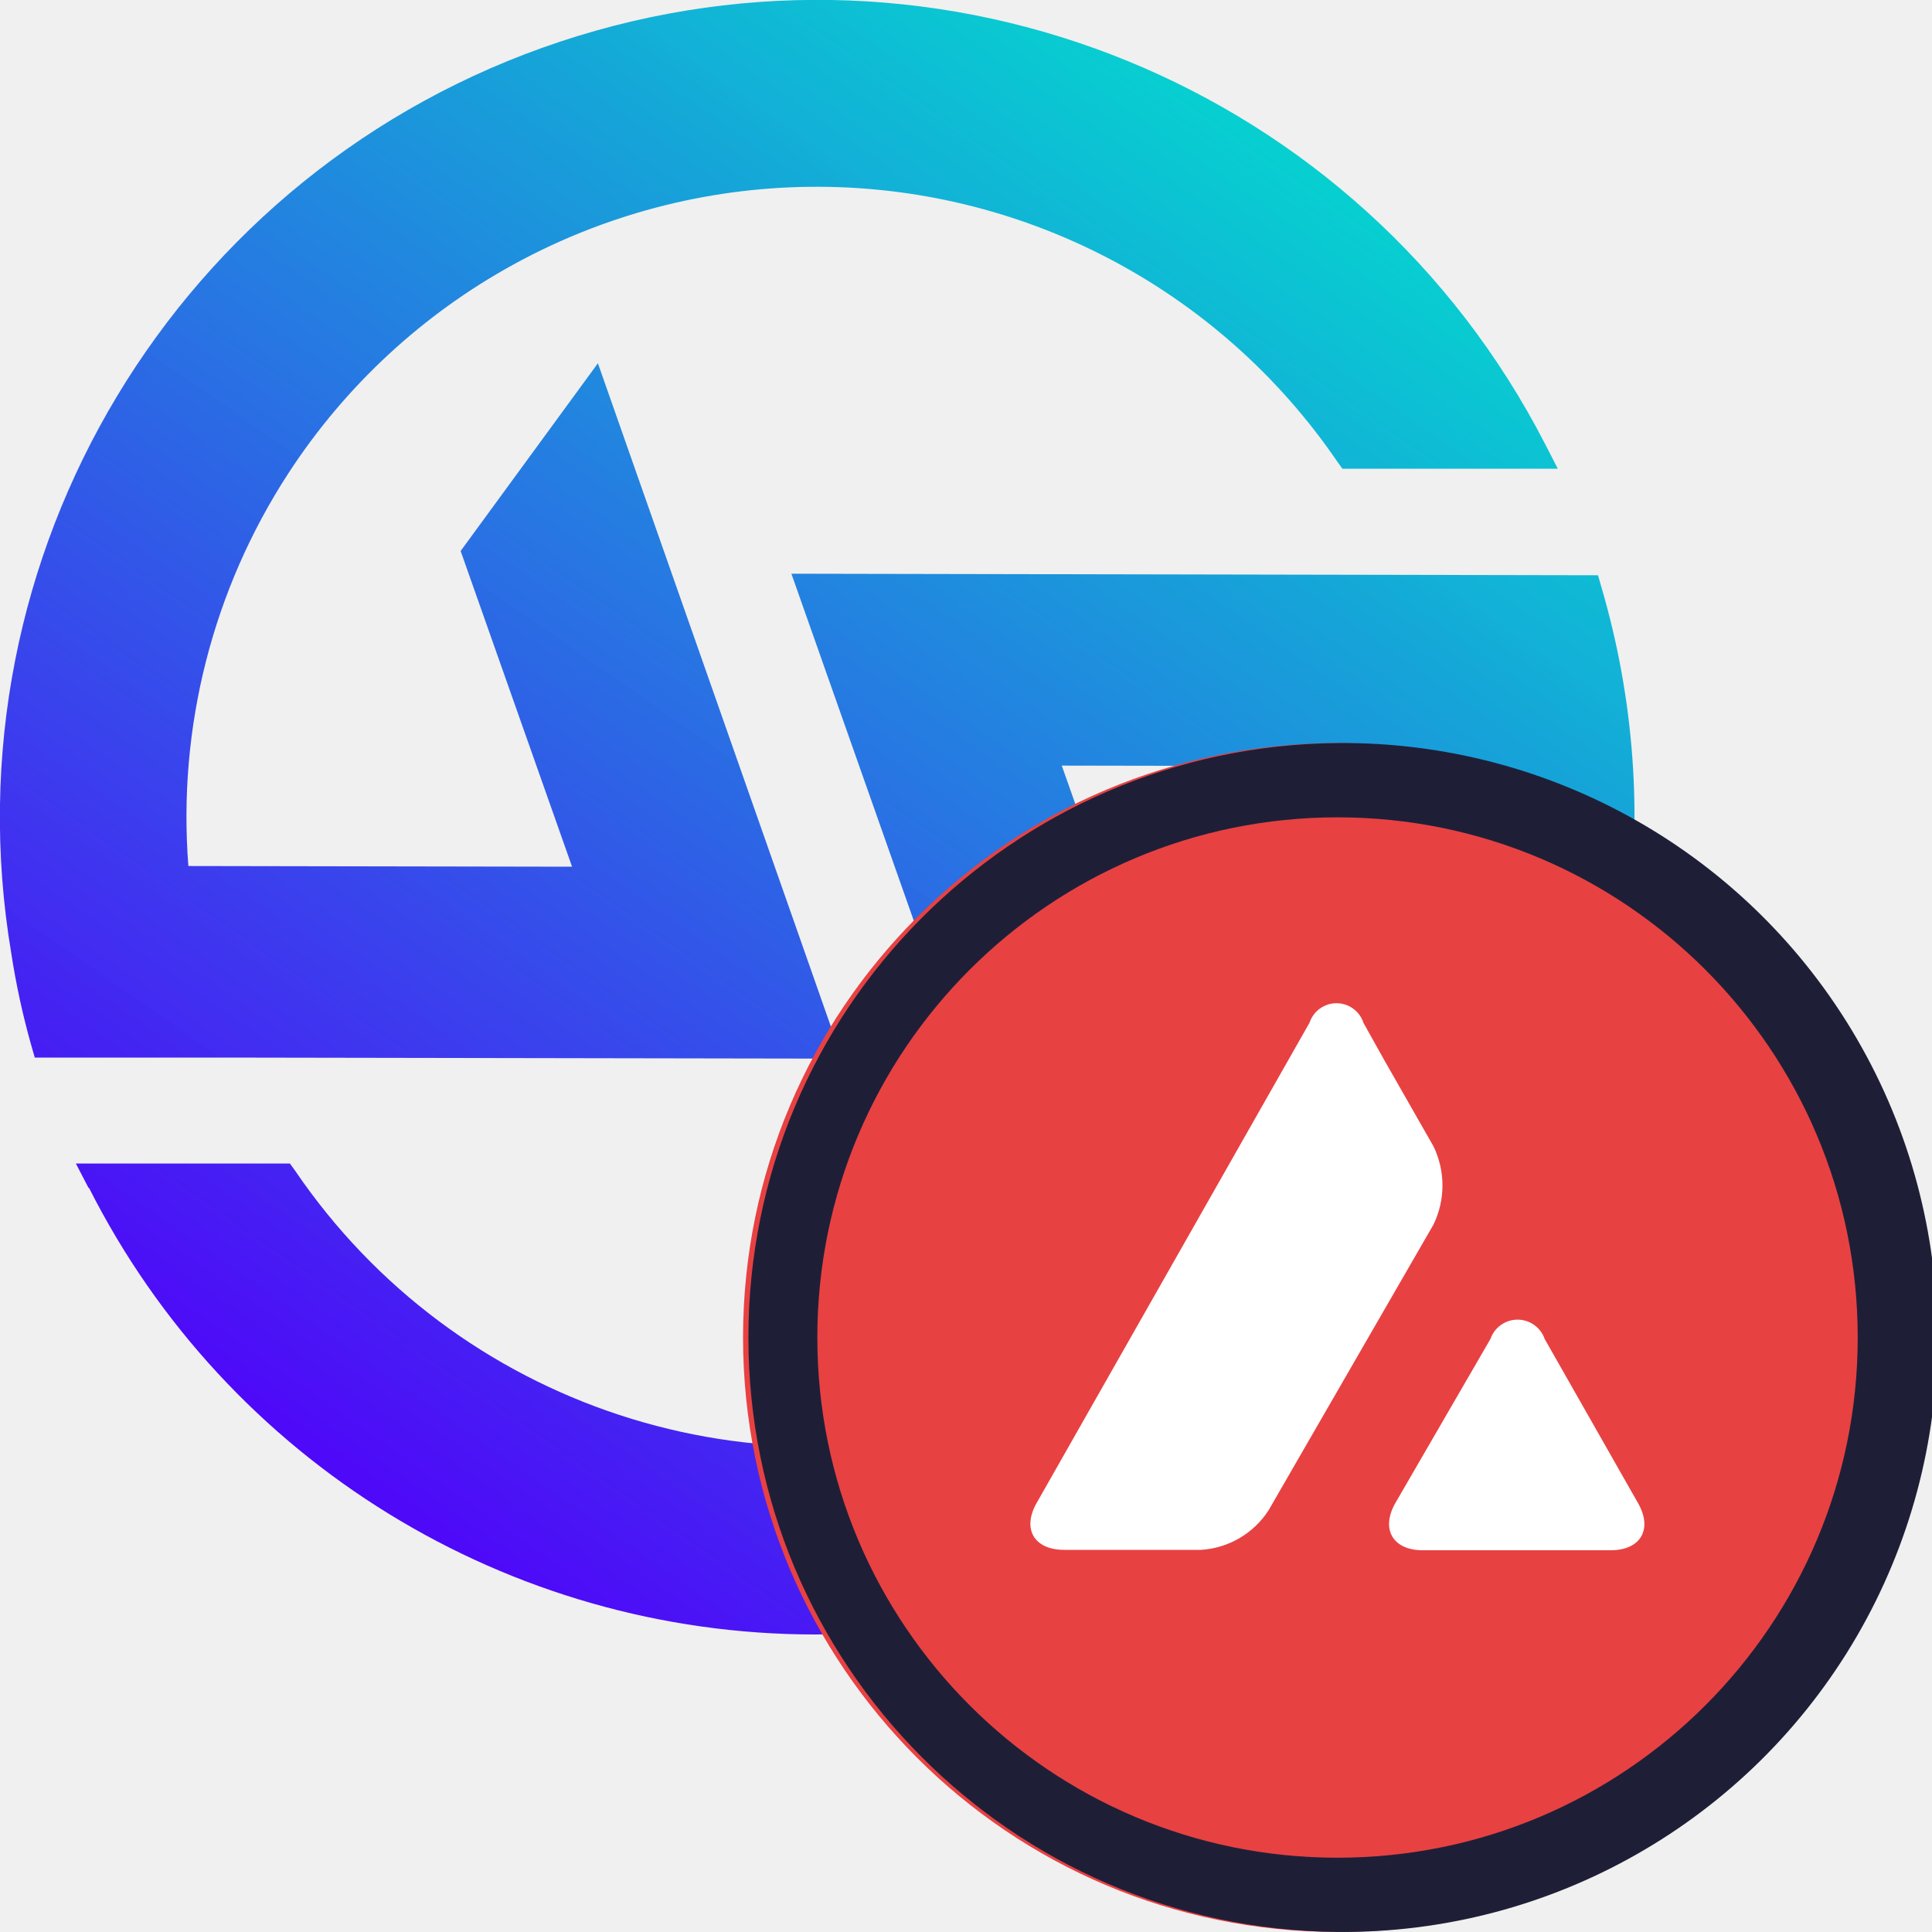
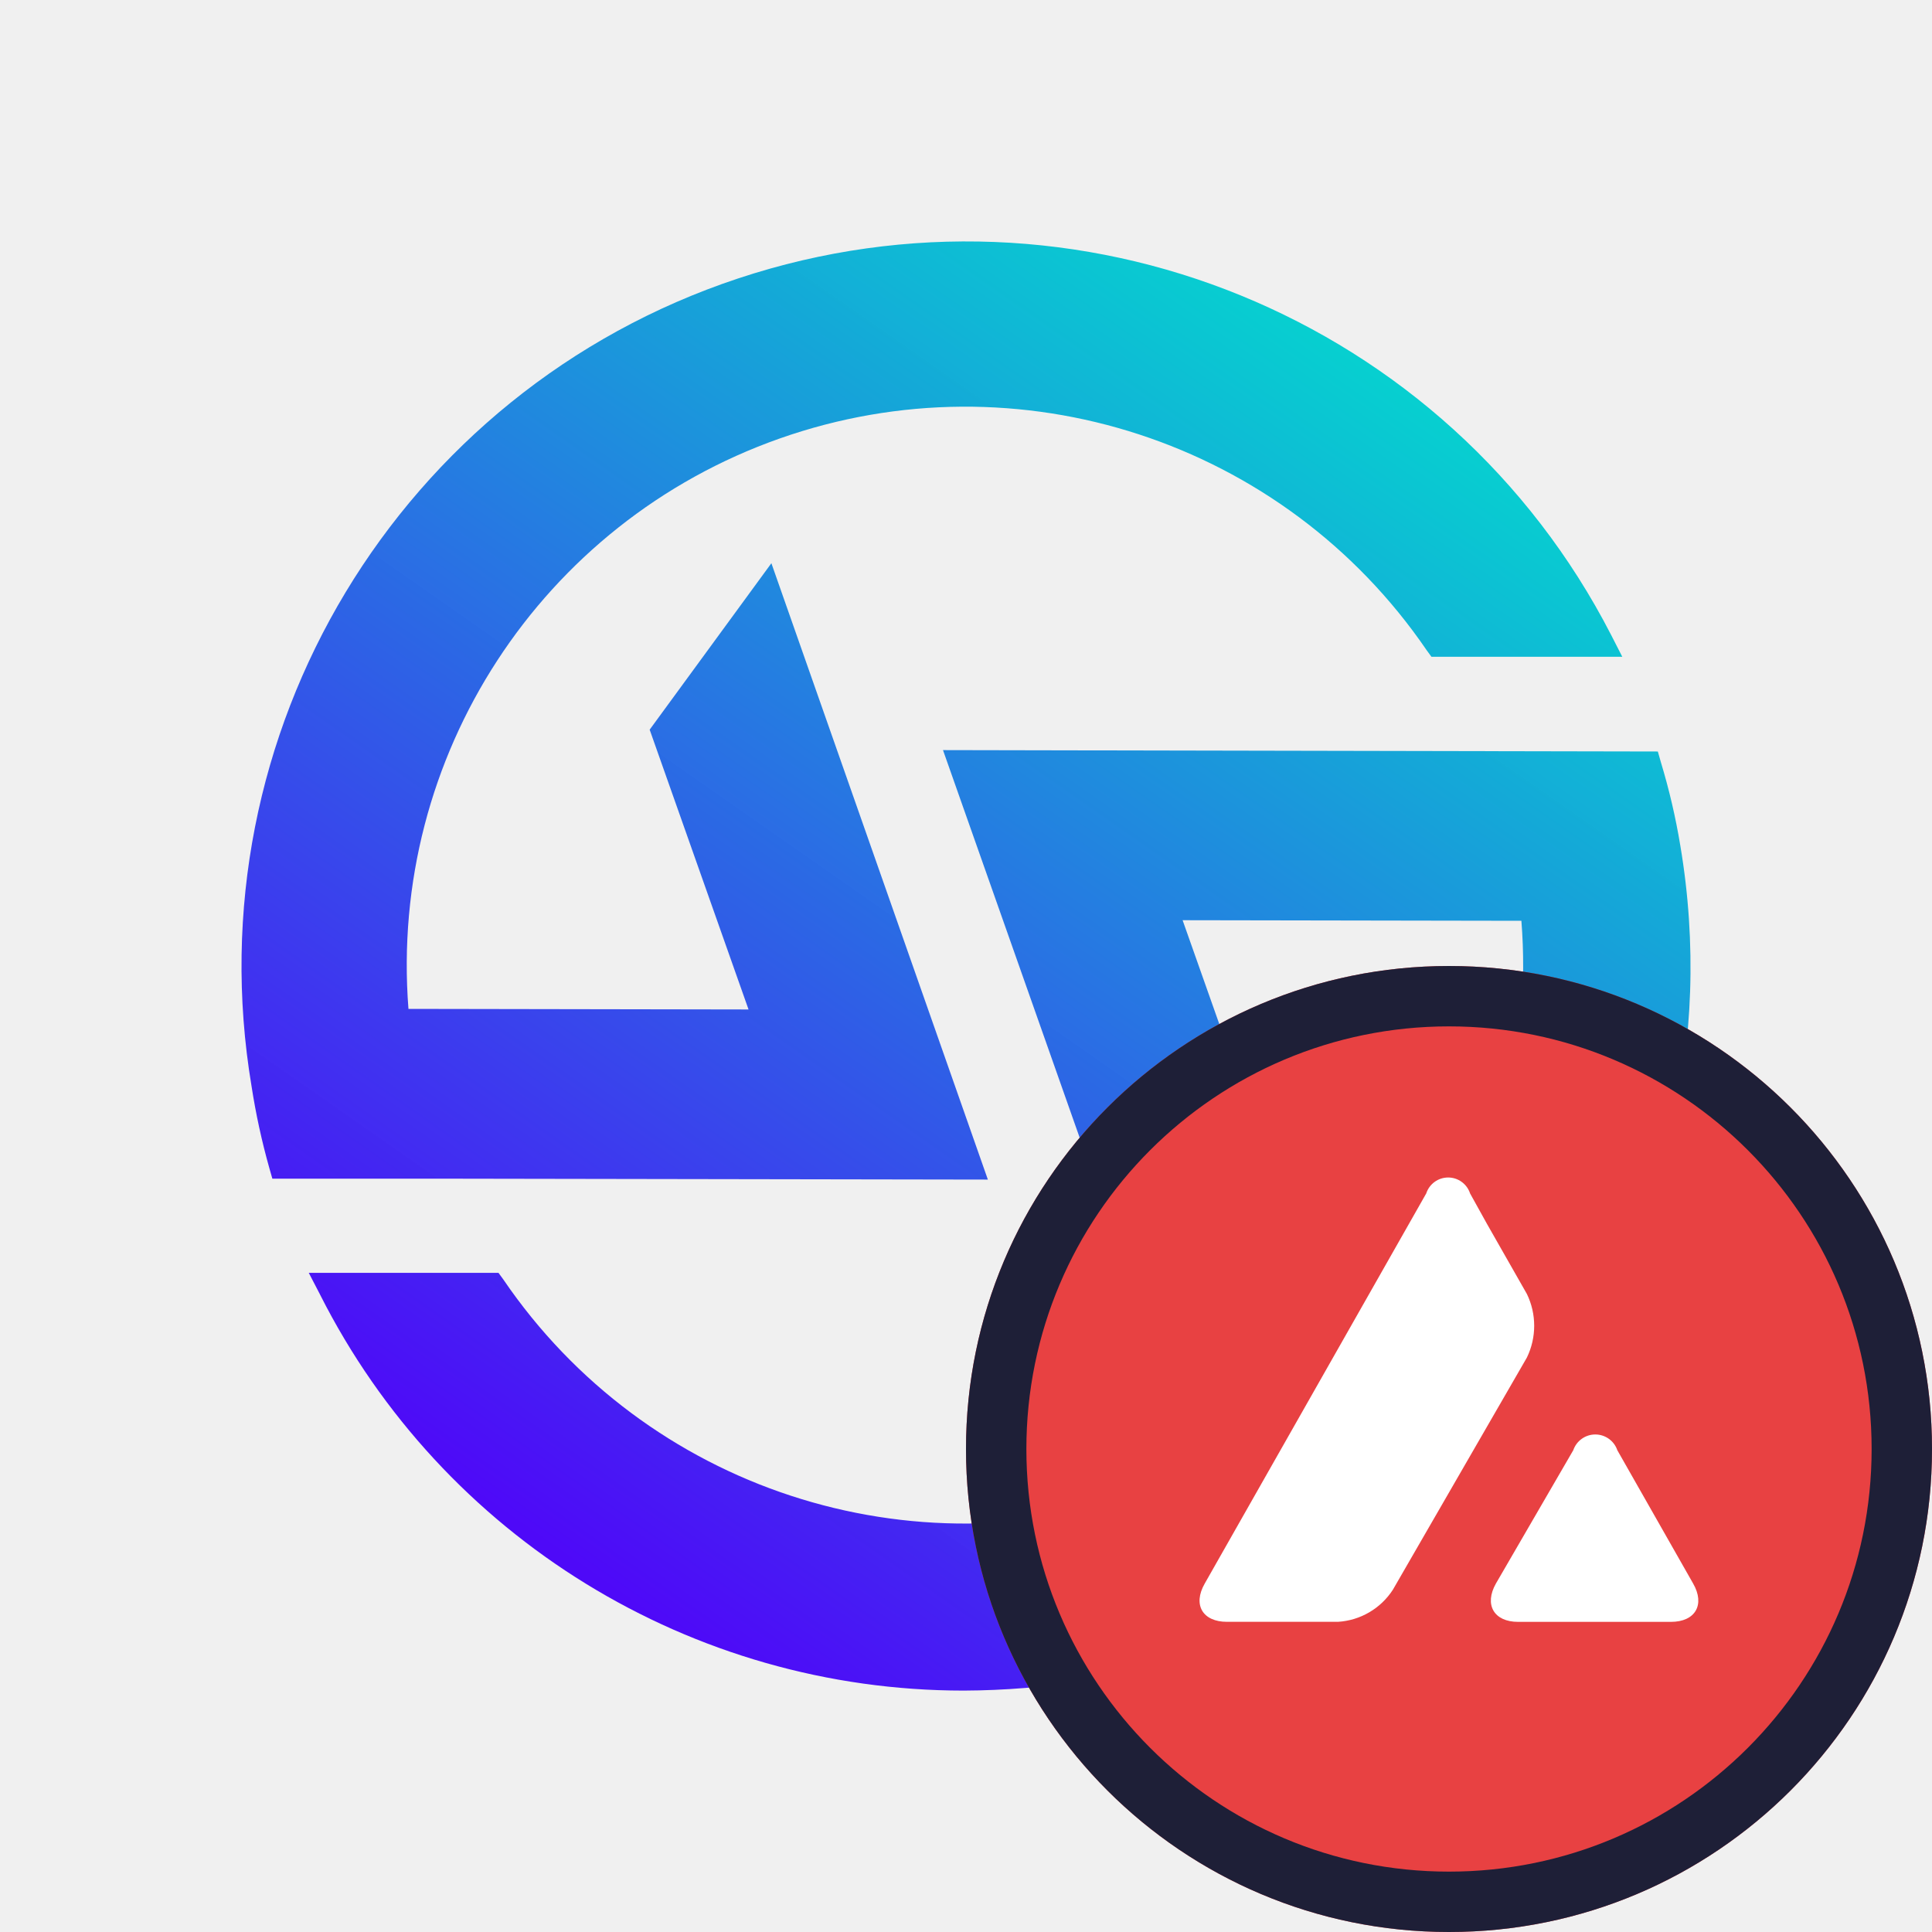
- <svg xmlns="http://www.w3.org/2000/svg" width="40" height="40" fill="none">
-   <path d="m1.835 24.598-.264-.508h4.432l.111.154a13.041 13.041 0 0 0 23.78-8.379l-7.911-.014 2.308 6.536-2.828 3.888-5.078-14.397 16.7.032.073.254A16.924 16.924 0 0 1 19.744 33.61c-.948.151-1.907.229-2.866.23a16.845 16.845 0 0 1-15.036-9.248l-.007.006Zm2.843-2.702H.72l-.073-.254a15.861 15.861 0 0 1-.414-1.907A16.931 16.931 0 0 1 31.992 9.198l.261.507h-4.459l-.111-.154a13.052 13.052 0 0 0-21.71.244A13.049 13.049 0 0 0 3.9 17.93l7.944.014-2.307-6.536 2.842-3.887 5.057 14.397-12.758-.022Z" fill="url(#a)" />
-   <path d="M40 27.692c0-6.798-5.51-12.308-12.308-12.308-6.797 0-12.308 5.51-12.308 12.308 0 6.797 5.51 12.307 12.308 12.307S40 34.49 40 27.691Z" fill="#E84142" />
-   <path d="M27.692 16.922a10.77 10.77 0 1 0 0 21.54 10.77 10.77 0 0 0 0-21.54m0-1.538a12.308 12.308 0 1 1 0 24.615 12.308 12.308 0 0 1 0-24.615Z" fill="#1E1F37" />
-   <path d="M30.858 27.722a.594.594 0 0 1 1.123 0l1.933 3.399c.307.537.057.975-.566.975h-3.896c-.615 0-.869-.438-.564-.975l1.97-3.399Zm-3.746-6.545a.587.587 0 0 1 1.117 0l.43.77 1.02 1.787a1.857 1.857 0 0 1 0 1.619l-3.414 5.915a1.795 1.795 0 0 1-1.4.82H22.03c-.616 0-.877-.43-.565-.975l5.646-9.936Z" fill="#fff" />
+ <svg xmlns="http://www.w3.org/2000/svg" width="40" height="40">
  <defs>
-     <linearGradient id="a" x1="27.074" y1="2.944" x2="7.616" y2="30.796" gradientUnits="userSpaceOnUse">
-       <stop stop-color="#03D1CF" stop-opacity=".988" />
-       <stop offset="1" stop-color="#4E09F8" />
+     <linearGradient id="a" x1=".8" y1=".087" x2=".225" y2=".91" gradientUnits="objectBoundingBox">
+       <stop offset="0" stop-color="#03d1cf" stop-opacity=".988" />
+       <stop offset="1" stop-color="#4e09f8" />
    </linearGradient>
  </defs>
+   <path data-name="Rectangle 545" fill="none" d="M0 0h40v40H0z" />
+   <path data-name="Union 13" d="m21343.656 745.806-.234-.45h3.928l.1.137a11.56 11.56 0 0 0 21.078-7.426l-7.014-.012 2.047 5.793-2.508 3.446-4.5-12.761 14.8.029.064.225a13.555 13.555 0 0 1 .4 1.715 15 15 0 0 1-12.285 17.293 16.4 16.4 0 0 1-2.549.21 14.926 14.926 0 0 1-13.328-8.2Zm2.52-2.4h-3.508l-.064-.225a14.231 14.231 0 0 1-.367-1.691 15.008 15.008 0 0 1 28.15-9.339l.23.45h-3.951l-.1-.137a11.566 11.566 0 0 0-21.08 7.427l7.041.012-2.047-5.793 2.52-3.446 4.482 12.761Z" transform="translate(-21337.029 -719.003)" fill="url(#a)" />
+   <g data-name="Group 291" transform="translate(-381 -256)">
+     <rect width="20" height="20" rx="10" transform="translate(401 276)" fill="#e84142" />
+     <path data-name="base - Outline" d="M411 277.25a8.75 8.75 0 1 0 8.75 8.75 8.75 8.75 0 0 0-8.75-8.75m0-1.25a10 10 0 1 1-10 10 10 10 0 0 1 10-10Z" fill="#1e1f37" />
+     <path data-name="Path 1676" d="M413.573 286.025a.482.482 0 0 1 .912 0l1.57 2.761c.25.436.046.793-.46.793h-3.165c-.5 0-.706-.356-.459-.793Zm-3.044-5.317a.477.477 0 0 1 .907 0l.35.631.827 1.452a1.509 1.509 0 0 1 0 1.315l-2.774 4.806a1.459 1.459 0 0 1-1.137.666h-2.3c-.5 0-.713-.35-.459-.793Z" fill="#fff" />
+   </g>
</svg>
